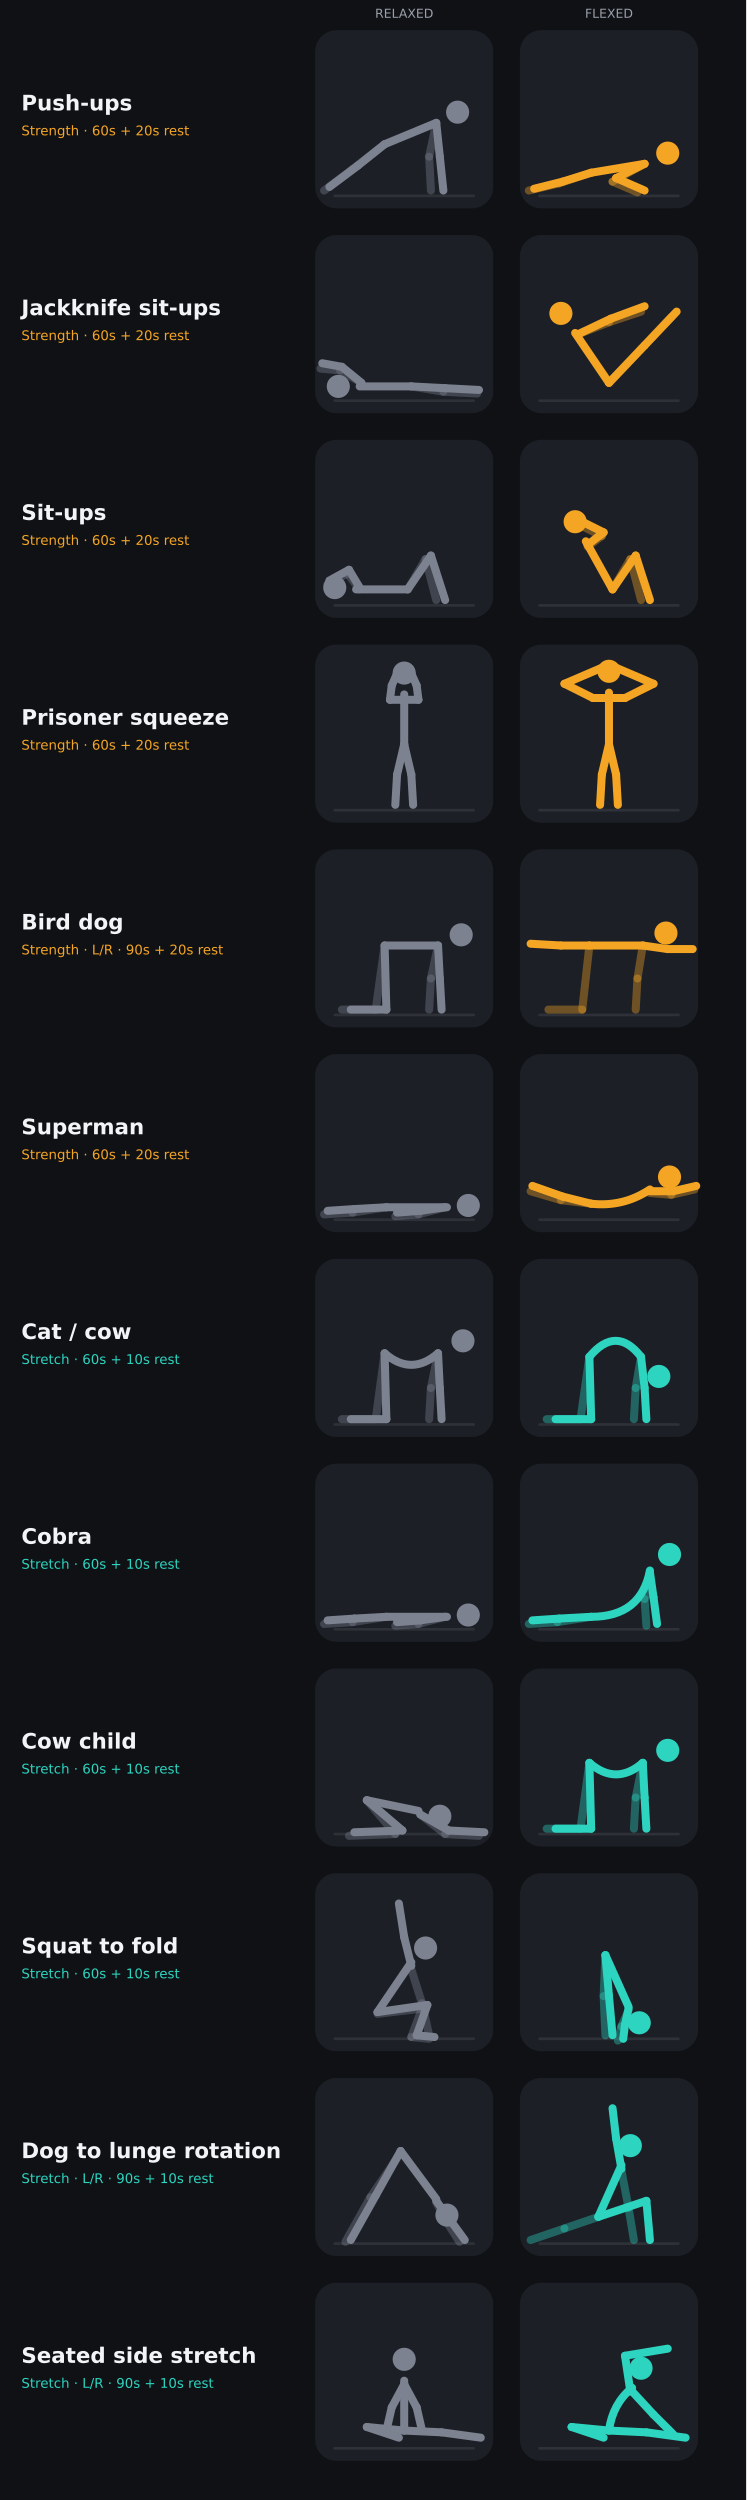
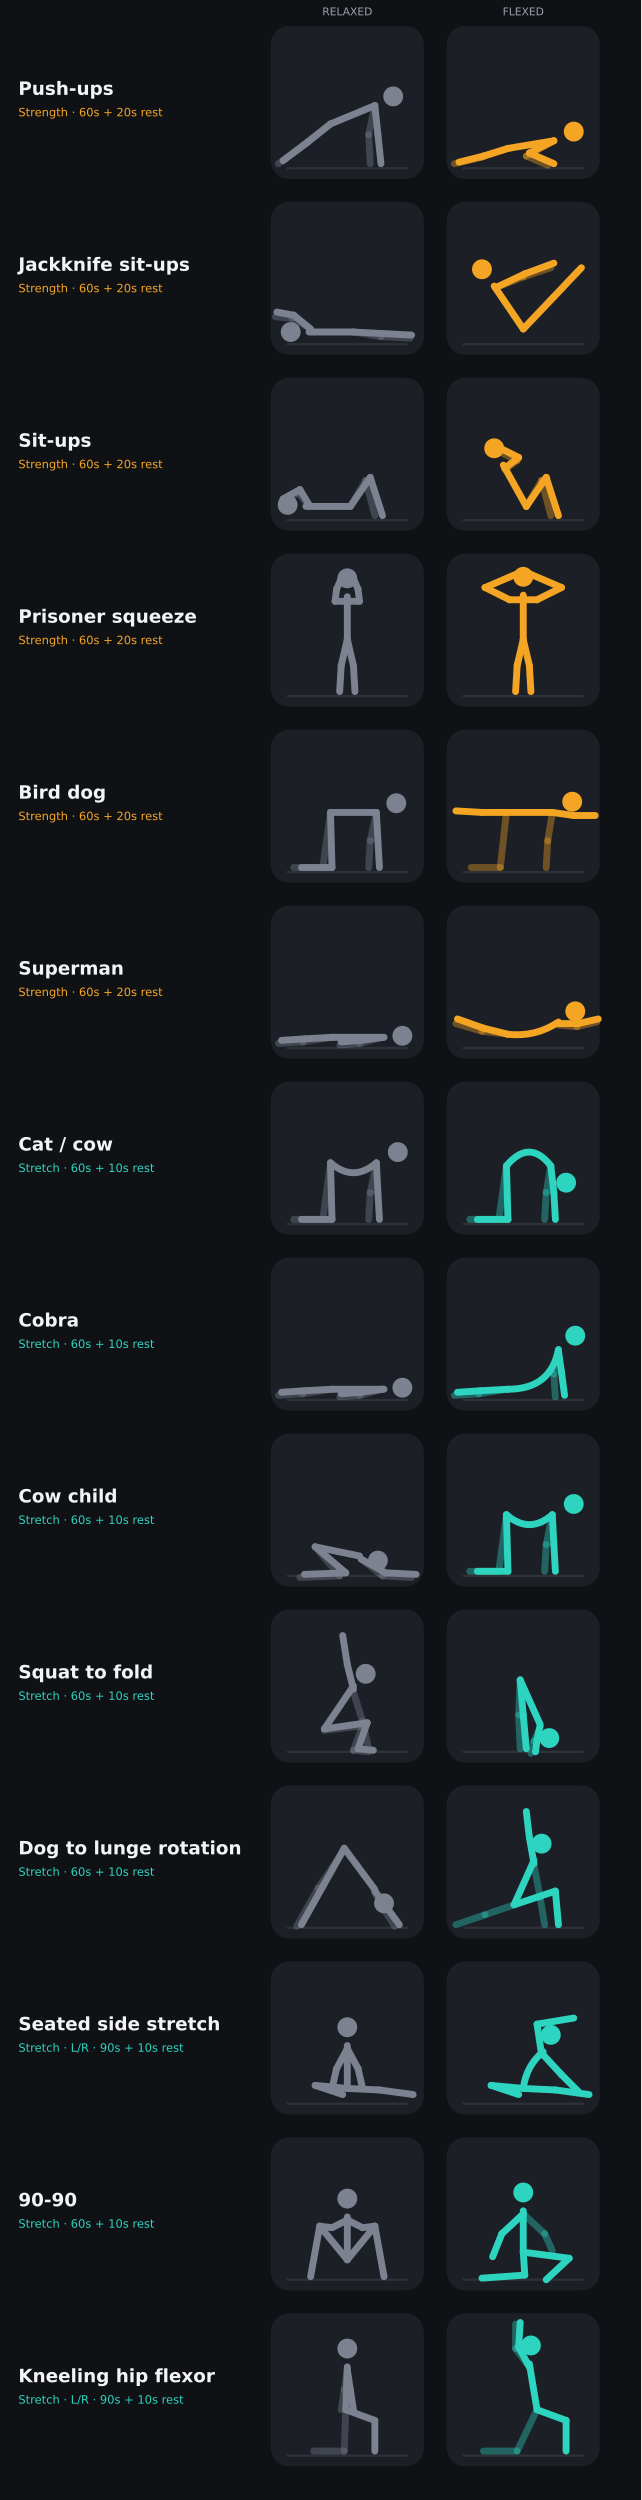
- <svg xmlns="http://www.w3.org/2000/svg" width="838" height="2808" viewBox="0 0 838 2808">
-   <rect width="838" height="2808" fill="#0F1115" />
+ <svg xmlns="http://www.w3.org/2000/svg" width="838" height="3268" viewBox="0 0 838 3268">
+   <rect width="838" height="3268" fill="#0F1115" />
  <text x="454" y="20" fill="#9AA0AB" font-family="DejaVu Sans" font-size="14" text-anchor="middle">RELAXED</text>
  <text x="684" y="20" fill="#9AA0AB" font-family="DejaVu Sans" font-size="14" text-anchor="middle">FLEXED</text>
  <text x="24" y="124" fill="#F3F4F6" font-family="DejaVu Sans" font-size="24" font-weight="bold">Push-ups</text>
  <text x="24" y="152" fill="#F5A524" font-family="DejaVu Sans" font-size="15">Strength · 60s + 20s rest</text>
  <g transform="translate(354,34)">
    <rect width="200" height="200" rx="24" fill="#1C1F26" />
    <line x1="22" y1="186" x2="178" y2="186" stroke="#FFFFFF" stroke-width="3" stroke-linecap="round" opacity="0.08" />
    <line x1="136" y1="104" x2="128" y2="142" stroke="#7C8290" stroke-width="9" stroke-linecap="round" opacity="0.38" />
    <line x1="128" y1="142" x2="130" y2="180" stroke="#7C8290" stroke-width="9" stroke-linecap="round" opacity="0.38" />
    <line x1="78" y1="128" x2="42" y2="156" stroke="#7C8290" stroke-width="9" stroke-linecap="round" opacity="0.38" />
    <line x1="42" y1="156" x2="10" y2="180" stroke="#7C8290" stroke-width="9" stroke-linecap="round" opacity="0.38" />
    <line x1="136" y1="104" x2="78" y2="128" stroke="#7C8290" stroke-width="9" stroke-linecap="round" opacity="1.0" />
    <line x1="136" y1="104" x2="140" y2="142" stroke="#7C8290" stroke-width="9" stroke-linecap="round" opacity="1.0" />
    <line x1="140" y1="142" x2="144" y2="180" stroke="#7C8290" stroke-width="9" stroke-linecap="round" opacity="1.0" />
    <line x1="78" y1="128" x2="48" y2="152" stroke="#7C8290" stroke-width="9" stroke-linecap="round" opacity="1.0" />
    <line x1="48" y1="152" x2="16" y2="176" stroke="#7C8290" stroke-width="9" stroke-linecap="round" opacity="1.0" />
    <circle cx="160" cy="92" r="13" fill="#7C8290" />
  </g>
  <g transform="translate(584,34)">
    <rect width="200" height="200" rx="24" fill="#1C1F26" />
    <line x1="22" y1="186" x2="178" y2="186" stroke="#FFFFFF" stroke-width="3" stroke-linecap="round" opacity="0.08" />
    <line x1="140" y1="150" x2="104" y2="170" stroke="#F5A524" stroke-width="9" stroke-linecap="round" opacity="0.38" />
    <line x1="104" y1="170" x2="132" y2="182" stroke="#F5A524" stroke-width="9" stroke-linecap="round" opacity="0.38" />
    <line x1="80" y1="160" x2="44" y2="172" stroke="#F5A524" stroke-width="9" stroke-linecap="round" opacity="0.38" />
    <line x1="44" y1="172" x2="10" y2="180" stroke="#F5A524" stroke-width="9" stroke-linecap="round" opacity="0.38" />
    <line x1="140" y1="150" x2="80" y2="160" stroke="#F5A524" stroke-width="9" stroke-linecap="round" opacity="1.0" />
    <line x1="140" y1="150" x2="108" y2="166" stroke="#F5A524" stroke-width="9" stroke-linecap="round" opacity="1.0" />
    <line x1="108" y1="166" x2="140" y2="180" stroke="#F5A524" stroke-width="9" stroke-linecap="round" opacity="1.0" />
    <line x1="80" y1="160" x2="48" y2="170" stroke="#F5A524" stroke-width="9" stroke-linecap="round" opacity="1.0" />
    <line x1="48" y1="170" x2="16" y2="178" stroke="#F5A524" stroke-width="9" stroke-linecap="round" opacity="1.0" />
    <circle cx="166" cy="138" r="13" fill="#F5A524" />
  </g>
  <text x="24" y="354" fill="#F3F4F6" font-family="DejaVu Sans" font-size="24" font-weight="bold">Jackknife sit-ups</text>
  <text x="24" y="382" fill="#F5A524" font-family="DejaVu Sans" font-size="15">Strength · 60s + 20s rest</text>
  <g transform="translate(354,264)">
    <rect width="200" height="200" rx="24" fill="#1C1F26" />
    <line x1="22" y1="186" x2="178" y2="186" stroke="#FFFFFF" stroke-width="3" stroke-linecap="round" opacity="0.08" />
    <line x1="52" y1="166" x2="28" y2="152" stroke="#7C8290" stroke-width="9" stroke-linecap="round" opacity="0.38" />
    <line x1="28" y1="152" x2="6" y2="150" stroke="#7C8290" stroke-width="9" stroke-linecap="round" opacity="0.38" />
    <line x1="108" y1="170" x2="144" y2="176" stroke="#7C8290" stroke-width="9" stroke-linecap="round" opacity="0.38" />
    <line x1="144" y1="176" x2="182" y2="178" stroke="#7C8290" stroke-width="9" stroke-linecap="round" opacity="0.38" />
    <line x1="50" y1="170" x2="108" y2="170" stroke="#7C8290" stroke-width="9" stroke-linecap="round" opacity="1.0" />
    <line x1="52" y1="166" x2="30" y2="148" stroke="#7C8290" stroke-width="9" stroke-linecap="round" opacity="1.0" />
    <line x1="30" y1="148" x2="8" y2="144" stroke="#7C8290" stroke-width="9" stroke-linecap="round" opacity="1.0" />
    <line x1="108" y1="170" x2="146" y2="172" stroke="#7C8290" stroke-width="9" stroke-linecap="round" opacity="1.0" />
    <line x1="146" y1="172" x2="184" y2="174" stroke="#7C8290" stroke-width="9" stroke-linecap="round" opacity="1.0" />
    <circle cx="26" cy="170" r="13" fill="#7C8290" />
  </g>
  <g transform="translate(584,264)">
    <rect width="200" height="200" rx="24" fill="#1C1F26" />
    <line x1="22" y1="186" x2="178" y2="186" stroke="#FFFFFF" stroke-width="3" stroke-linecap="round" opacity="0.08" />
    <line x1="64" y1="112" x2="100" y2="98" stroke="#F5A524" stroke-width="9" stroke-linecap="round" opacity="0.38" />
    <line x1="100" y1="98" x2="136" y2="86" stroke="#F5A524" stroke-width="9" stroke-linecap="round" opacity="0.38" />
    <line x1="100" y1="166" x2="136" y2="128" stroke="#F5A524" stroke-width="9" stroke-linecap="round" opacity="0.38" />
    <line x1="136" y1="128" x2="170" y2="92" stroke="#F5A524" stroke-width="9" stroke-linecap="round" opacity="0.38" />
    <line x1="62" y1="110" x2="100" y2="166" stroke="#F5A524" stroke-width="9" stroke-linecap="round" opacity="1.0" />
    <line x1="64" y1="112" x2="102" y2="94" stroke="#F5A524" stroke-width="9" stroke-linecap="round" opacity="1.0" />
    <line x1="102" y1="94" x2="140" y2="80" stroke="#F5A524" stroke-width="9" stroke-linecap="round" opacity="1.0" />
    <line x1="100" y1="166" x2="140" y2="124" stroke="#F5A524" stroke-width="9" stroke-linecap="round" opacity="1.0" />
    <line x1="140" y1="124" x2="176" y2="86" stroke="#F5A524" stroke-width="9" stroke-linecap="round" opacity="1.0" />
    <circle cx="46" cy="88" r="13" fill="#F5A524" />
  </g>
  <text x="24" y="584" fill="#F3F4F6" font-family="DejaVu Sans" font-size="24" font-weight="bold">Sit-ups</text>
  <text x="24" y="612" fill="#F5A524" font-family="DejaVu Sans" font-size="15">Strength · 60s + 20s rest</text>
  <g transform="translate(354,494)">
    <rect width="200" height="200" rx="24" fill="#1C1F26" />
    <line x1="22" y1="186" x2="178" y2="186" stroke="#FFFFFF" stroke-width="3" stroke-linecap="round" opacity="0.08" />
    <line x1="50" y1="168" x2="36" y2="150" stroke="#7C8290" stroke-width="9" stroke-linecap="round" opacity="0.38" />
    <line x1="36" y1="150" x2="14" y2="162" stroke="#7C8290" stroke-width="9" stroke-linecap="round" opacity="0.38" />
    <line x1="104" y1="168" x2="124" y2="134" stroke="#7C8290" stroke-width="9" stroke-linecap="round" opacity="0.38" />
    <line x1="124" y1="134" x2="136" y2="180" stroke="#7C8290" stroke-width="9" stroke-linecap="round" opacity="0.38" />
    <line x1="46" y1="168" x2="104" y2="168" stroke="#7C8290" stroke-width="9" stroke-linecap="round" opacity="1.0" />
    <line x1="50" y1="166" x2="38" y2="146" stroke="#7C8290" stroke-width="9" stroke-linecap="round" opacity="1.0" />
    <line x1="38" y1="146" x2="16" y2="158" stroke="#7C8290" stroke-width="9" stroke-linecap="round" opacity="1.0" />
    <line x1="104" y1="168" x2="130" y2="130" stroke="#7C8290" stroke-width="9" stroke-linecap="round" opacity="1.0" />
    <line x1="130" y1="130" x2="146" y2="180" stroke="#7C8290" stroke-width="9" stroke-linecap="round" opacity="1.0" />
    <circle cx="22" cy="166" r="13" fill="#7C8290" />
  </g>
  <g transform="translate(584,494)">
    <rect width="200" height="200" rx="24" fill="#1C1F26" />
    <line x1="22" y1="186" x2="178" y2="186" stroke="#FFFFFF" stroke-width="3" stroke-linecap="round" opacity="0.08" />
    <line x1="76" y1="120" x2="92" y2="108" stroke="#F5A524" stroke-width="9" stroke-linecap="round" opacity="0.38" />
    <line x1="92" y1="108" x2="56" y2="90" stroke="#F5A524" stroke-width="9" stroke-linecap="round" opacity="0.38" />
    <line x1="104" y1="168" x2="124" y2="134" stroke="#F5A524" stroke-width="9" stroke-linecap="round" opacity="0.38" />
    <line x1="124" y1="134" x2="136" y2="180" stroke="#F5A524" stroke-width="9" stroke-linecap="round" opacity="0.38" />
    <line x1="74" y1="114" x2="104" y2="168" stroke="#F5A524" stroke-width="9" stroke-linecap="round" opacity="1.0" />
    <line x1="76" y1="118" x2="94" y2="104" stroke="#F5A524" stroke-width="9" stroke-linecap="round" opacity="1.0" />
    <line x1="94" y1="104" x2="58" y2="86" stroke="#F5A524" stroke-width="9" stroke-linecap="round" opacity="1.0" />
    <line x1="104" y1="168" x2="130" y2="130" stroke="#F5A524" stroke-width="9" stroke-linecap="round" opacity="1.0" />
    <line x1="130" y1="130" x2="146" y2="180" stroke="#F5A524" stroke-width="9" stroke-linecap="round" opacity="1.0" />
    <circle cx="62" cy="92" r="13" fill="#F5A524" />
  </g>
  <text x="24" y="814" fill="#F3F4F6" font-family="DejaVu Sans" font-size="24" font-weight="bold">Prisoner squeeze</text>
  <text x="24" y="842" fill="#F5A524" font-family="DejaVu Sans" font-size="15">Strength · 60s + 20s rest</text>
  <g transform="translate(354,724)">
    <rect width="200" height="200" rx="24" fill="#1C1F26" />
    <line x1="22" y1="186" x2="178" y2="186" stroke="#FFFFFF" stroke-width="3" stroke-linecap="round" opacity="0.08" />
    <line x1="100" y1="56" x2="100" y2="112" stroke="#7C8290" stroke-width="9" stroke-linecap="round" opacity="1.0" />
    <line x1="100" y1="62" x2="84" y2="62" stroke="#7C8290" stroke-width="9" stroke-linecap="round" opacity="1.0" />
    <line x1="84" y1="62" x2="86" y2="46" stroke="#7C8290" stroke-width="9" stroke-linecap="round" opacity="1.0" />
    <line x1="86" y1="46" x2="94" y2="28" stroke="#7C8290" stroke-width="9" stroke-linecap="round" opacity="1.0" />
    <line x1="100" y1="112" x2="92" y2="146" stroke="#7C8290" stroke-width="9" stroke-linecap="round" opacity="1.0" />
    <line x1="92" y1="146" x2="90" y2="180" stroke="#7C8290" stroke-width="9" stroke-linecap="round" opacity="1.0" />
    <line x1="100" y1="62" x2="116" y2="62" stroke="#7C8290" stroke-width="9" stroke-linecap="round" opacity="1.0" />
    <line x1="116" y1="62" x2="114" y2="46" stroke="#7C8290" stroke-width="9" stroke-linecap="round" opacity="1.0" />
    <line x1="114" y1="46" x2="106" y2="28" stroke="#7C8290" stroke-width="9" stroke-linecap="round" opacity="1.0" />
    <line x1="100" y1="112" x2="108" y2="146" stroke="#7C8290" stroke-width="9" stroke-linecap="round" opacity="1.0" />
    <line x1="108" y1="146" x2="110" y2="180" stroke="#7C8290" stroke-width="9" stroke-linecap="round" opacity="1.0" />
    <circle cx="100" cy="32" r="13" fill="#7C8290" />
  </g>
  <g transform="translate(584,724)">
    <rect width="200" height="200" rx="24" fill="#1C1F26" />
    <line x1="22" y1="186" x2="178" y2="186" stroke="#FFFFFF" stroke-width="3" stroke-linecap="round" opacity="0.08" />
    <line x1="100" y1="54" x2="100" y2="112" stroke="#F5A524" stroke-width="9" stroke-linecap="round" opacity="1.0" />
    <line x1="100" y1="60" x2="82" y2="60" stroke="#F5A524" stroke-width="9" stroke-linecap="round" opacity="1.0" />
    <line x1="82" y1="60" x2="50" y2="44" stroke="#F5A524" stroke-width="9" stroke-linecap="round" opacity="1.0" />
    <line x1="50" y1="44" x2="92" y2="26" stroke="#F5A524" stroke-width="9" stroke-linecap="round" opacity="1.0" />
    <line x1="100" y1="112" x2="92" y2="146" stroke="#F5A524" stroke-width="9" stroke-linecap="round" opacity="1.0" />
    <line x1="92" y1="146" x2="90" y2="180" stroke="#F5A524" stroke-width="9" stroke-linecap="round" opacity="1.0" />
    <line x1="100" y1="60" x2="118" y2="60" stroke="#F5A524" stroke-width="9" stroke-linecap="round" opacity="1.0" />
    <line x1="118" y1="60" x2="150" y2="44" stroke="#F5A524" stroke-width="9" stroke-linecap="round" opacity="1.0" />
    <line x1="150" y1="44" x2="108" y2="26" stroke="#F5A524" stroke-width="9" stroke-linecap="round" opacity="1.0" />
    <line x1="100" y1="112" x2="108" y2="146" stroke="#F5A524" stroke-width="9" stroke-linecap="round" opacity="1.0" />
    <line x1="108" y1="146" x2="110" y2="180" stroke="#F5A524" stroke-width="9" stroke-linecap="round" opacity="1.0" />
    <circle cx="100" cy="30" r="13" fill="#F5A524" />
  </g>
  <text x="24" y="1044" fill="#F3F4F6" font-family="DejaVu Sans" font-size="24" font-weight="bold">Bird dog</text>
-   <text x="24" y="1072" fill="#F5A524" font-family="DejaVu Sans" font-size="15">Strength · L/R · 90s + 20s rest</text>
+   <text x="24" y="1072" fill="#F5A524" font-family="DejaVu Sans" font-size="15">Strength · 60s + 20s rest</text>
  <g transform="translate(354,954)">
    <rect width="200" height="200" rx="24" fill="#1C1F26" />
    <line x1="22" y1="186" x2="178" y2="186" stroke="#FFFFFF" stroke-width="3" stroke-linecap="round" opacity="0.08" />
    <line x1="138" y1="108" x2="130" y2="145" stroke="#7C8290" stroke-width="9" stroke-linecap="round" opacity="0.38" />
    <line x1="130" y1="145" x2="128" y2="180" stroke="#7C8290" stroke-width="9" stroke-linecap="round" opacity="0.38" />
    <line x1="78" y1="108" x2="68" y2="180" stroke="#7C8290" stroke-width="9" stroke-linecap="round" opacity="0.38" />
    <line x1="68" y1="180" x2="30" y2="180" stroke="#7C8290" stroke-width="9" stroke-linecap="round" opacity="0.38" />
    <line x1="138" y1="108" x2="78" y2="108" stroke="#7C8290" stroke-width="9" stroke-linecap="round" opacity="1.0" />
    <line x1="138" y1="108" x2="140" y2="145" stroke="#7C8290" stroke-width="9" stroke-linecap="round" opacity="1.0" />
    <line x1="140" y1="145" x2="142" y2="180" stroke="#7C8290" stroke-width="9" stroke-linecap="round" opacity="1.0" />
    <line x1="78" y1="108" x2="80" y2="180" stroke="#7C8290" stroke-width="9" stroke-linecap="round" opacity="1.0" />
    <line x1="80" y1="180" x2="40" y2="180" stroke="#7C8290" stroke-width="9" stroke-linecap="round" opacity="1.0" />
    <circle cx="164" cy="96" r="13" fill="#7C8290" />
  </g>
  <g transform="translate(584,954)">
    <rect width="200" height="200" rx="24" fill="#1C1F26" />
    <line x1="22" y1="186" x2="178" y2="186" stroke="#FFFFFF" stroke-width="3" stroke-linecap="round" opacity="0.08" />
    <line x1="138" y1="108" x2="132" y2="145" stroke="#F5A524" stroke-width="9" stroke-linecap="round" opacity="0.38" />
    <line x1="132" y1="145" x2="130" y2="180" stroke="#F5A524" stroke-width="9" stroke-linecap="round" opacity="0.38" />
    <line x1="78" y1="108" x2="70" y2="180" stroke="#F5A524" stroke-width="9" stroke-linecap="round" opacity="0.38" />
    <line x1="70" y1="180" x2="32" y2="180" stroke="#F5A524" stroke-width="9" stroke-linecap="round" opacity="0.38" />
    <line x1="138" y1="108" x2="78" y2="108" stroke="#F5A524" stroke-width="9" stroke-linecap="round" opacity="1.0" />
    <line x1="138" y1="108" x2="166" y2="112" stroke="#F5A524" stroke-width="9" stroke-linecap="round" opacity="1.0" />
    <line x1="166" y1="112" x2="194" y2="112" stroke="#F5A524" stroke-width="9" stroke-linecap="round" opacity="1.0" />
    <line x1="78" y1="108" x2="46" y2="108" stroke="#F5A524" stroke-width="9" stroke-linecap="round" opacity="1.0" />
    <line x1="46" y1="108" x2="12" y2="106" stroke="#F5A524" stroke-width="9" stroke-linecap="round" opacity="1.0" />
    <circle cx="164" cy="94" r="13" fill="#F5A524" />
  </g>
  <text x="24" y="1274" fill="#F3F4F6" font-family="DejaVu Sans" font-size="24" font-weight="bold">Superman</text>
  <text x="24" y="1302" fill="#F5A524" font-family="DejaVu Sans" font-size="15">Strength · 60s + 20s rest</text>
  <g transform="translate(354,1184)">
    <rect width="200" height="200" rx="24" fill="#1C1F26" />
    <line x1="22" y1="186" x2="178" y2="186" stroke="#FFFFFF" stroke-width="3" stroke-linecap="round" opacity="0.08" />
    <line x1="146" y1="172" x2="116" y2="180" stroke="#7C8290" stroke-width="9" stroke-linecap="round" opacity="0.38" />
    <line x1="116" y1="180" x2="90" y2="182" stroke="#7C8290" stroke-width="9" stroke-linecap="round" opacity="0.38" />
    <line x1="80" y1="172" x2="42" y2="178" stroke="#7C8290" stroke-width="9" stroke-linecap="round" opacity="0.38" />
    <line x1="42" y1="178" x2="10" y2="180" stroke="#7C8290" stroke-width="9" stroke-linecap="round" opacity="0.38" />
    <line x1="148" y1="172" x2="80" y2="172" stroke="#7C8290" stroke-width="9" stroke-linecap="round" opacity="1.0" />
    <line x1="146" y1="172" x2="118" y2="176" stroke="#7C8290" stroke-width="9" stroke-linecap="round" opacity="1.0" />
    <line x1="118" y1="176" x2="92" y2="178" stroke="#7C8290" stroke-width="9" stroke-linecap="round" opacity="1.0" />
    <line x1="80" y1="172" x2="44" y2="174" stroke="#7C8290" stroke-width="9" stroke-linecap="round" opacity="1.0" />
    <line x1="44" y1="174" x2="14" y2="176" stroke="#7C8290" stroke-width="9" stroke-linecap="round" opacity="1.0" />
    <circle cx="172" cy="170" r="13" fill="#7C8290" />
  </g>
  <g transform="translate(584,1184)">
    <rect width="200" height="200" rx="24" fill="#1C1F26" />
    <line x1="22" y1="186" x2="178" y2="186" stroke="#FFFFFF" stroke-width="3" stroke-linecap="round" opacity="0.08" />
    <line x1="146" y1="156" x2="170" y2="158" stroke="#F5A524" stroke-width="9" stroke-linecap="round" opacity="0.38" />
    <line x1="170" y1="158" x2="196" y2="152" stroke="#F5A524" stroke-width="9" stroke-linecap="round" opacity="0.38" />
    <line x1="80" y1="168" x2="46" y2="164" stroke="#F5A524" stroke-width="9" stroke-linecap="round" opacity="0.38" />
    <line x1="46" y1="164" x2="12" y2="154" stroke="#F5A524" stroke-width="9" stroke-linecap="round" opacity="0.38" />
    <path d="M146 152 Q116 172 80 168" fill="none" stroke="#F5A524" stroke-width="9" stroke-linecap="round" opacity="1.0" />
    <line x1="146" y1="154" x2="172" y2="154" stroke="#F5A524" stroke-width="9" stroke-linecap="round" opacity="1.0" />
    <line x1="172" y1="154" x2="198" y2="148" stroke="#F5A524" stroke-width="9" stroke-linecap="round" opacity="1.0" />
    <line x1="80" y1="168" x2="48" y2="160" stroke="#F5A524" stroke-width="9" stroke-linecap="round" opacity="1.0" />
    <line x1="48" y1="160" x2="14" y2="148" stroke="#F5A524" stroke-width="9" stroke-linecap="round" opacity="1.0" />
    <circle cx="168" cy="138" r="13" fill="#F5A524" />
  </g>
  <text x="24" y="1504" fill="#F3F4F6" font-family="DejaVu Sans" font-size="24" font-weight="bold">Cat / cow</text>
  <text x="24" y="1532" fill="#2DD4BF" font-family="DejaVu Sans" font-size="15">Stretch · 60s + 10s rest</text>
  <g transform="translate(354,1414)">
    <rect width="200" height="200" rx="24" fill="#1C1F26" />
    <line x1="22" y1="186" x2="178" y2="186" stroke="#FFFFFF" stroke-width="3" stroke-linecap="round" opacity="0.08" />
    <line x1="138" y1="106" x2="130" y2="145" stroke="#7C8290" stroke-width="9" stroke-linecap="round" opacity="0.38" />
    <line x1="130" y1="145" x2="128" y2="180" stroke="#7C8290" stroke-width="9" stroke-linecap="round" opacity="0.38" />
    <line x1="78" y1="106" x2="68" y2="180" stroke="#7C8290" stroke-width="9" stroke-linecap="round" opacity="0.38" />
    <line x1="68" y1="180" x2="30" y2="180" stroke="#7C8290" stroke-width="9" stroke-linecap="round" opacity="0.38" />
    <path d="M138 106 Q108 132 78 106" fill="none" stroke="#7C8290" stroke-width="9" stroke-linecap="round" opacity="1.0" />
    <line x1="138" y1="106" x2="140" y2="145" stroke="#7C8290" stroke-width="9" stroke-linecap="round" opacity="1.0" />
    <line x1="140" y1="145" x2="142" y2="180" stroke="#7C8290" stroke-width="9" stroke-linecap="round" opacity="1.0" />
    <line x1="78" y1="106" x2="80" y2="180" stroke="#7C8290" stroke-width="9" stroke-linecap="round" opacity="1.0" />
    <line x1="80" y1="180" x2="40" y2="180" stroke="#7C8290" stroke-width="9" stroke-linecap="round" opacity="1.0" />
    <circle cx="166" cy="92" r="13" fill="#7C8290" />
  </g>
  <g transform="translate(584,1414)">
    <rect width="200" height="200" rx="24" fill="#1C1F26" />
    <line x1="22" y1="186" x2="178" y2="186" stroke="#FFFFFF" stroke-width="3" stroke-linecap="round" opacity="0.08" />
    <line x1="136" y1="110" x2="130" y2="145" stroke="#2DD4BF" stroke-width="9" stroke-linecap="round" opacity="0.38" />
    <line x1="130" y1="145" x2="128" y2="180" stroke="#2DD4BF" stroke-width="9" stroke-linecap="round" opacity="0.38" />
    <line x1="78" y1="110" x2="68" y2="180" stroke="#2DD4BF" stroke-width="9" stroke-linecap="round" opacity="0.38" />
    <line x1="68" y1="180" x2="30" y2="180" stroke="#2DD4BF" stroke-width="9" stroke-linecap="round" opacity="0.38" />
    <path d="M136 110 Q108 74 78 110" fill="none" stroke="#2DD4BF" stroke-width="9" stroke-linecap="round" opacity="1.0" />
    <line x1="136" y1="110" x2="140" y2="145" stroke="#2DD4BF" stroke-width="9" stroke-linecap="round" opacity="1.0" />
    <line x1="140" y1="145" x2="142" y2="180" stroke="#2DD4BF" stroke-width="9" stroke-linecap="round" opacity="1.0" />
    <line x1="78" y1="110" x2="80" y2="180" stroke="#2DD4BF" stroke-width="9" stroke-linecap="round" opacity="1.0" />
    <line x1="80" y1="180" x2="40" y2="180" stroke="#2DD4BF" stroke-width="9" stroke-linecap="round" opacity="1.0" />
    <circle cx="156" cy="132" r="13" fill="#2DD4BF" />
  </g>
  <text x="24" y="1734" fill="#F3F4F6" font-family="DejaVu Sans" font-size="24" font-weight="bold">Cobra</text>
  <text x="24" y="1762" fill="#2DD4BF" font-family="DejaVu Sans" font-size="15">Stretch · 60s + 10s rest</text>
  <g transform="translate(354,1644)">
    <rect width="200" height="200" rx="24" fill="#1C1F26" />
    <line x1="22" y1="186" x2="178" y2="186" stroke="#FFFFFF" stroke-width="3" stroke-linecap="round" opacity="0.08" />
    <line x1="146" y1="172" x2="116" y2="180" stroke="#7C8290" stroke-width="9" stroke-linecap="round" opacity="0.38" />
    <line x1="116" y1="180" x2="90" y2="182" stroke="#7C8290" stroke-width="9" stroke-linecap="round" opacity="0.38" />
    <line x1="80" y1="172" x2="42" y2="178" stroke="#7C8290" stroke-width="9" stroke-linecap="round" opacity="0.38" />
    <line x1="42" y1="178" x2="10" y2="180" stroke="#7C8290" stroke-width="9" stroke-linecap="round" opacity="0.38" />
    <line x1="148" y1="172" x2="80" y2="172" stroke="#7C8290" stroke-width="9" stroke-linecap="round" opacity="1.0" />
    <line x1="146" y1="172" x2="118" y2="176" stroke="#7C8290" stroke-width="9" stroke-linecap="round" opacity="1.0" />
    <line x1="118" y1="176" x2="92" y2="178" stroke="#7C8290" stroke-width="9" stroke-linecap="round" opacity="1.0" />
    <line x1="80" y1="172" x2="44" y2="174" stroke="#7C8290" stroke-width="9" stroke-linecap="round" opacity="1.0" />
    <line x1="44" y1="174" x2="14" y2="176" stroke="#7C8290" stroke-width="9" stroke-linecap="round" opacity="1.0" />
    <circle cx="172" cy="170" r="13" fill="#7C8290" />
  </g>
  <g transform="translate(584,1644)">
    <rect width="200" height="200" rx="24" fill="#1C1F26" />
    <line x1="22" y1="186" x2="178" y2="186" stroke="#FFFFFF" stroke-width="3" stroke-linecap="round" opacity="0.08" />
    <line x1="146" y1="122" x2="140" y2="152" stroke="#2DD4BF" stroke-width="9" stroke-linecap="round" opacity="0.38" />
    <line x1="140" y1="152" x2="142" y2="182" stroke="#2DD4BF" stroke-width="9" stroke-linecap="round" opacity="0.38" />
    <line x1="80" y1="172" x2="42" y2="178" stroke="#2DD4BF" stroke-width="9" stroke-linecap="round" opacity="0.38" />
    <line x1="42" y1="178" x2="10" y2="180" stroke="#2DD4BF" stroke-width="9" stroke-linecap="round" opacity="0.38" />
    <path d="M146 120 Q136 172 80 172" fill="none" stroke="#2DD4BF" stroke-width="9" stroke-linecap="round" opacity="1.0" />
    <line x1="146" y1="122" x2="150" y2="150" stroke="#2DD4BF" stroke-width="9" stroke-linecap="round" opacity="1.0" />
    <line x1="150" y1="150" x2="154" y2="180" stroke="#2DD4BF" stroke-width="9" stroke-linecap="round" opacity="1.0" />
    <line x1="80" y1="172" x2="44" y2="174" stroke="#2DD4BF" stroke-width="9" stroke-linecap="round" opacity="1.0" />
    <line x1="44" y1="174" x2="14" y2="176" stroke="#2DD4BF" stroke-width="9" stroke-linecap="round" opacity="1.0" />
    <circle cx="168" cy="102" r="13" fill="#2DD4BF" />
  </g>
  <text x="24" y="1964" fill="#F3F4F6" font-family="DejaVu Sans" font-size="24" font-weight="bold">Cow child</text>
  <text x="24" y="1992" fill="#2DD4BF" font-family="DejaVu Sans" font-size="15">Stretch · 60s + 10s rest</text>
  <g transform="translate(354,1874)">
    <rect width="200" height="200" rx="24" fill="#1C1F26" />
    <line x1="22" y1="186" x2="178" y2="186" stroke="#FFFFFF" stroke-width="3" stroke-linecap="round" opacity="0.08" />
    <line x1="118" y1="164" x2="146" y2="186" stroke="#7C8290" stroke-width="9" stroke-linecap="round" opacity="0.38" />
    <line x1="146" y1="186" x2="184" y2="188" stroke="#7C8290" stroke-width="9" stroke-linecap="round" opacity="0.38" />
    <line x1="58" y1="148" x2="90" y2="186" stroke="#7C8290" stroke-width="9" stroke-linecap="round" opacity="0.38" />
    <line x1="90" y1="186" x2="38" y2="188" stroke="#7C8290" stroke-width="9" stroke-linecap="round" opacity="0.38" />
    <line x1="116" y1="160" x2="58" y2="148" stroke="#7C8290" stroke-width="9" stroke-linecap="round" opacity="1.0" />
    <line x1="118" y1="164" x2="150" y2="182" stroke="#7C8290" stroke-width="9" stroke-linecap="round" opacity="1.0" />
    <line x1="150" y1="182" x2="190" y2="184" stroke="#7C8290" stroke-width="9" stroke-linecap="round" opacity="1.0" />
    <line x1="58" y1="148" x2="98" y2="182" stroke="#7C8290" stroke-width="9" stroke-linecap="round" opacity="1.0" />
    <line x1="98" y1="182" x2="44" y2="184" stroke="#7C8290" stroke-width="9" stroke-linecap="round" opacity="1.0" />
    <circle cx="140" cy="166" r="13" fill="#7C8290" />
  </g>
  <g transform="translate(584,1874)">
    <rect width="200" height="200" rx="24" fill="#1C1F26" />
    <line x1="22" y1="186" x2="178" y2="186" stroke="#FFFFFF" stroke-width="3" stroke-linecap="round" opacity="0.08" />
    <line x1="138" y1="106" x2="130" y2="145" stroke="#2DD4BF" stroke-width="9" stroke-linecap="round" opacity="0.38" />
    <line x1="130" y1="145" x2="128" y2="180" stroke="#2DD4BF" stroke-width="9" stroke-linecap="round" opacity="0.38" />
    <line x1="78" y1="106" x2="68" y2="180" stroke="#2DD4BF" stroke-width="9" stroke-linecap="round" opacity="0.38" />
    <line x1="68" y1="180" x2="30" y2="180" stroke="#2DD4BF" stroke-width="9" stroke-linecap="round" opacity="0.38" />
    <path d="M138 106 Q108 132 78 106" fill="none" stroke="#2DD4BF" stroke-width="9" stroke-linecap="round" opacity="1.0" />
    <line x1="138" y1="106" x2="140" y2="145" stroke="#2DD4BF" stroke-width="9" stroke-linecap="round" opacity="1.0" />
    <line x1="140" y1="145" x2="142" y2="180" stroke="#2DD4BF" stroke-width="9" stroke-linecap="round" opacity="1.0" />
    <line x1="78" y1="106" x2="80" y2="180" stroke="#2DD4BF" stroke-width="9" stroke-linecap="round" opacity="1.0" />
    <line x1="80" y1="180" x2="40" y2="180" stroke="#2DD4BF" stroke-width="9" stroke-linecap="round" opacity="1.0" />
    <circle cx="166" cy="92" r="13" fill="#2DD4BF" />
  </g>
  <text x="24" y="2194" fill="#F3F4F6" font-family="DejaVu Sans" font-size="24" font-weight="bold">Squat to fold</text>
  <text x="24" y="2222" fill="#2DD4BF" font-family="DejaVu Sans" font-size="15">Stretch · 60s + 10s rest</text>
  <g transform="translate(354,2104)">
    <rect width="200" height="200" rx="24" fill="#1C1F26" />
    <line x1="22" y1="186" x2="178" y2="186" stroke="#FFFFFF" stroke-width="3" stroke-linecap="round" opacity="0.08" />
    <line x1="108" y1="108" x2="120" y2="146" stroke="#7C8290" stroke-width="9" stroke-linecap="round" opacity="0.38" />
    <line x1="120" y1="146" x2="128" y2="182" stroke="#7C8290" stroke-width="9" stroke-linecap="round" opacity="0.38" />
    <line x1="70" y1="158" x2="120" y2="152" stroke="#7C8290" stroke-width="9" stroke-linecap="round" opacity="0.38" />
    <line x1="120" y1="152" x2="108" y2="184" stroke="#7C8290" stroke-width="9" stroke-linecap="round" opacity="0.38" />
    <line x1="108" y1="184" x2="128" y2="186" stroke="#7C8290" stroke-width="9" stroke-linecap="round" opacity="0.38" />
    <line x1="108" y1="100" x2="70" y2="156" stroke="#7C8290" stroke-width="9" stroke-linecap="round" opacity="1.0" />
    <line x1="108" y1="104" x2="100" y2="72" stroke="#7C8290" stroke-width="9" stroke-linecap="round" opacity="1.0" />
    <line x1="100" y1="72" x2="94" y2="34" stroke="#7C8290" stroke-width="9" stroke-linecap="round" opacity="1.0" />
    <line x1="70" y1="156" x2="126" y2="148" stroke="#7C8290" stroke-width="9" stroke-linecap="round" opacity="1.0" />
    <line x1="126" y1="148" x2="114" y2="182" stroke="#7C8290" stroke-width="9" stroke-linecap="round" opacity="1.0" />
    <line x1="114" y1="182" x2="134" y2="184" stroke="#7C8290" stroke-width="9" stroke-linecap="round" opacity="1.0" />
    <circle cx="124" cy="84" r="13" fill="#7C8290" />
  </g>
  <g transform="translate(584,2104)">
    <rect width="200" height="200" rx="24" fill="#1C1F26" />
    <line x1="22" y1="186" x2="178" y2="186" stroke="#FFFFFF" stroke-width="3" stroke-linecap="round" opacity="0.08" />
    <line x1="122" y1="154" x2="114" y2="172" stroke="#2DD4BF" stroke-width="9" stroke-linecap="round" opacity="0.38" />
    <line x1="114" y1="172" x2="110" y2="188" stroke="#2DD4BF" stroke-width="9" stroke-linecap="round" opacity="0.38" />
    <line x1="96" y1="92" x2="94" y2="138" stroke="#2DD4BF" stroke-width="9" stroke-linecap="round" opacity="0.38" />
    <line x1="94" y1="138" x2="96" y2="182" stroke="#2DD4BF" stroke-width="9" stroke-linecap="round" opacity="0.38" />
    <line x1="122" y1="150" x2="96" y2="92" stroke="#2DD4BF" stroke-width="9" stroke-linecap="round" opacity="1.0" />
    <line x1="122" y1="152" x2="118" y2="170" stroke="#2DD4BF" stroke-width="9" stroke-linecap="round" opacity="1.0" />
    <line x1="118" y1="170" x2="116" y2="186" stroke="#2DD4BF" stroke-width="9" stroke-linecap="round" opacity="1.0" />
    <line x1="96" y1="92" x2="100" y2="138" stroke="#2DD4BF" stroke-width="9" stroke-linecap="round" opacity="1.0" />
    <line x1="100" y1="138" x2="104" y2="182" stroke="#2DD4BF" stroke-width="9" stroke-linecap="round" opacity="1.0" />
    <circle cx="134" cy="168" r="13" fill="#2DD4BF" />
  </g>
  <text x="24" y="2424" fill="#F3F4F6" font-family="DejaVu Sans" font-size="24" font-weight="bold">Dog to lunge rotation</text>
-   <text x="24" y="2452" fill="#2DD4BF" font-family="DejaVu Sans" font-size="15">Stretch · L/R · 90s + 10s rest</text>
+   <text x="24" y="2452" fill="#2DD4BF" font-family="DejaVu Sans" font-size="15">Stretch · 60s + 10s rest</text>
  <g transform="translate(354,2334)">
    <rect width="200" height="200" rx="24" fill="#1C1F26" />
    <line x1="22" y1="186" x2="178" y2="186" stroke="#FFFFFF" stroke-width="3" stroke-linecap="round" opacity="0.08" />
    <line x1="136" y1="140" x2="148" y2="162" stroke="#7C8290" stroke-width="9" stroke-linecap="round" opacity="0.38" />
    <line x1="148" y1="162" x2="162" y2="184" stroke="#7C8290" stroke-width="9" stroke-linecap="round" opacity="0.38" />
    <line x1="96" y1="84" x2="62" y2="134" stroke="#7C8290" stroke-width="9" stroke-linecap="round" opacity="0.38" />
    <line x1="62" y1="134" x2="34" y2="184" stroke="#7C8290" stroke-width="9" stroke-linecap="round" opacity="0.38" />
    <line x1="136" y1="136" x2="96" y2="82" stroke="#7C8290" stroke-width="9" stroke-linecap="round" opacity="1.0" />
    <line x1="136" y1="138" x2="152" y2="160" stroke="#7C8290" stroke-width="9" stroke-linecap="round" opacity="1.0" />
    <line x1="152" y1="160" x2="168" y2="182" stroke="#7C8290" stroke-width="9" stroke-linecap="round" opacity="1.0" />
    <line x1="96" y1="82" x2="68" y2="132" stroke="#7C8290" stroke-width="9" stroke-linecap="round" opacity="1.0" />
    <line x1="68" y1="132" x2="40" y2="182" stroke="#7C8290" stroke-width="9" stroke-linecap="round" opacity="1.0" />
    <circle cx="148" cy="154" r="13" fill="#7C8290" />
  </g>
  <g transform="translate(584,2334)">
    <rect width="200" height="200" rx="24" fill="#1C1F26" />
    <line x1="22" y1="186" x2="178" y2="186" stroke="#FFFFFF" stroke-width="3" stroke-linecap="round" opacity="0.08" />
    <line x1="114" y1="104" x2="122" y2="146" stroke="#2DD4BF" stroke-width="9" stroke-linecap="round" opacity="0.38" />
    <line x1="122" y1="146" x2="128" y2="182" stroke="#2DD4BF" stroke-width="9" stroke-linecap="round" opacity="0.38" />
    <line x1="88" y1="156" x2="50" y2="169" stroke="#2DD4BF" stroke-width="9" stroke-linecap="round" opacity="0.38" />
    <line x1="50" y1="169" x2="12" y2="182" stroke="#2DD4BF" stroke-width="9" stroke-linecap="round" opacity="0.38" />
    <line x1="114" y1="98" x2="88" y2="156" stroke="#2DD4BF" stroke-width="9" stroke-linecap="round" opacity="1.0" />
    <line x1="114" y1="102" x2="108" y2="68" stroke="#2DD4BF" stroke-width="9" stroke-linecap="round" opacity="1.0" />
    <line x1="108" y1="68" x2="104" y2="34" stroke="#2DD4BF" stroke-width="9" stroke-linecap="round" opacity="1.0" />
    <line x1="88" y1="156" x2="142" y2="138" stroke="#2DD4BF" stroke-width="9" stroke-linecap="round" opacity="1.0" />
    <line x1="142" y1="138" x2="146" y2="182" stroke="#2DD4BF" stroke-width="9" stroke-linecap="round" opacity="1.0" />
    <circle cx="124" cy="76" r="13" fill="#2DD4BF" />
  </g>
  <text x="24" y="2654" fill="#F3F4F6" font-family="DejaVu Sans" font-size="24" font-weight="bold">Seated side stretch</text>
  <text x="24" y="2682" fill="#2DD4BF" font-family="DejaVu Sans" font-size="15">Stretch · L/R · 90s + 10s rest</text>
  <g transform="translate(354,2564)">
    <rect width="200" height="200" rx="24" fill="#1C1F26" />
    <line x1="22" y1="186" x2="178" y2="186" stroke="#FFFFFF" stroke-width="3" stroke-linecap="round" opacity="0.08" />
    <line x1="100" y1="110" x2="100" y2="166" stroke="#7C8290" stroke-width="9" stroke-linecap="round" opacity="1.0" />
    <line x1="100" y1="114" x2="114" y2="140" stroke="#7C8290" stroke-width="9" stroke-linecap="round" opacity="1.0" />
    <line x1="114" y1="140" x2="120" y2="166" stroke="#7C8290" stroke-width="9" stroke-linecap="round" opacity="1.0" />
    <line x1="100" y1="166" x2="142" y2="168" stroke="#7C8290" stroke-width="9" stroke-linecap="round" opacity="1.0" />
    <line x1="142" y1="168" x2="186" y2="174" stroke="#7C8290" stroke-width="9" stroke-linecap="round" opacity="1.0" />
    <line x1="100" y1="114" x2="86" y2="140" stroke="#7C8290" stroke-width="9" stroke-linecap="round" opacity="1.0" />
    <line x1="86" y1="140" x2="80" y2="166" stroke="#7C8290" stroke-width="9" stroke-linecap="round" opacity="1.0" />
    <line x1="100" y1="166" x2="58" y2="162" stroke="#7C8290" stroke-width="9" stroke-linecap="round" opacity="1.0" />
    <line x1="58" y1="162" x2="94" y2="174" stroke="#7C8290" stroke-width="9" stroke-linecap="round" opacity="1.0" />
    <circle cx="100" cy="86" r="13" fill="#7C8290" />
  </g>
  <g transform="translate(584,2564)">
    <rect width="200" height="200" rx="24" fill="#1C1F26" />
    <line x1="22" y1="186" x2="178" y2="186" stroke="#FFFFFF" stroke-width="3" stroke-linecap="round" opacity="0.08" />
    <path d="M126 118 Q104 136 100 166" fill="none" stroke="#2DD4BF" stroke-width="9" stroke-linecap="round" opacity="1.0" />
    <line x1="126" y1="122" x2="150" y2="148" stroke="#2DD4BF" stroke-width="9" stroke-linecap="round" opacity="1.0" />
    <line x1="150" y1="148" x2="172" y2="170" stroke="#2DD4BF" stroke-width="9" stroke-linecap="round" opacity="1.0" />
    <line x1="100" y1="166" x2="142" y2="168" stroke="#2DD4BF" stroke-width="9" stroke-linecap="round" opacity="1.0" />
    <line x1="142" y1="168" x2="186" y2="174" stroke="#2DD4BF" stroke-width="9" stroke-linecap="round" opacity="1.0" />
    <line x1="124" y1="122" x2="118" y2="82" stroke="#2DD4BF" stroke-width="9" stroke-linecap="round" opacity="1.0" />
    <line x1="118" y1="82" x2="166" y2="74" stroke="#2DD4BF" stroke-width="9" stroke-linecap="round" opacity="1.0" />
    <line x1="100" y1="166" x2="58" y2="162" stroke="#2DD4BF" stroke-width="9" stroke-linecap="round" opacity="1.0" />
    <line x1="58" y1="162" x2="94" y2="174" stroke="#2DD4BF" stroke-width="9" stroke-linecap="round" opacity="1.0" />
    <circle cx="136" cy="96" r="13" fill="#2DD4BF" />
  </g>
+   <text x="24" y="2884" fill="#F3F4F6" font-family="DejaVu Sans" font-size="24" font-weight="bold">90-90</text>
+   <text x="24" y="2912" fill="#2DD4BF" font-family="DejaVu Sans" font-size="15">Stretch · 60s + 10s rest</text>
+   <g transform="translate(354,2794)">
+     <rect width="200" height="200" rx="24" fill="#1C1F26" />
+     <line x1="22" y1="186" x2="178" y2="186" stroke="#FFFFFF" stroke-width="3" stroke-linecap="round" opacity="0.08" />
+     <line x1="100" y1="104" x2="100" y2="160" stroke="#7C8290" stroke-width="9" stroke-linecap="round" opacity="1.0" />
+     <line x1="100" y1="108" x2="80" y2="118" stroke="#7C8290" stroke-width="9" stroke-linecap="round" opacity="1.0" />
+     <line x1="80" y1="118" x2="64" y2="116" stroke="#7C8290" stroke-width="9" stroke-linecap="round" opacity="1.0" />
+     <line x1="100" y1="160" x2="64" y2="116" stroke="#7C8290" stroke-width="9" stroke-linecap="round" opacity="1.0" />
+     <line x1="64" y1="116" x2="52" y2="182" stroke="#7C8290" stroke-width="9" stroke-linecap="round" opacity="1.0" />
+     <line x1="100" y1="108" x2="120" y2="118" stroke="#7C8290" stroke-width="9" stroke-linecap="round" opacity="1.0" />
+     <line x1="120" y1="118" x2="136" y2="116" stroke="#7C8290" stroke-width="9" stroke-linecap="round" opacity="1.0" />
+     <line x1="100" y1="160" x2="136" y2="116" stroke="#7C8290" stroke-width="9" stroke-linecap="round" opacity="1.0" />
+     <line x1="136" y1="116" x2="148" y2="182" stroke="#7C8290" stroke-width="9" stroke-linecap="round" opacity="1.0" />
+     <circle cx="100" cy="80" r="13" fill="#7C8290" />
+   </g>
+   <g transform="translate(584,2794)">
+     <rect width="200" height="200" rx="24" fill="#1C1F26" />
+     <line x1="22" y1="186" x2="178" y2="186" stroke="#FFFFFF" stroke-width="3" stroke-linecap="round" opacity="0.08" />
+     <line x1="100" y1="100" x2="128" y2="126" stroke="#2DD4BF" stroke-width="9" stroke-linecap="round" opacity="0.38" />
+     <line x1="128" y1="126" x2="138" y2="148" stroke="#2DD4BF" stroke-width="9" stroke-linecap="round" opacity="0.38" />
+     <line x1="100" y1="96" x2="100" y2="150" stroke="#2DD4BF" stroke-width="9" stroke-linecap="round" opacity="1.0" />
+     <line x1="100" y1="100" x2="72" y2="126" stroke="#2DD4BF" stroke-width="9" stroke-linecap="round" opacity="1.0" />
+     <line x1="72" y1="126" x2="60" y2="156" stroke="#2DD4BF" stroke-width="9" stroke-linecap="round" opacity="1.0" />
+     <line x1="100" y1="150" x2="102" y2="180" stroke="#2DD4BF" stroke-width="9" stroke-linecap="round" opacity="1.0" />
+     <line x1="102" y1="180" x2="46" y2="184" stroke="#2DD4BF" stroke-width="9" stroke-linecap="round" opacity="1.0" />
+     <line x1="100" y1="150" x2="160" y2="158" stroke="#2DD4BF" stroke-width="9" stroke-linecap="round" opacity="1.0" />
+     <line x1="160" y1="158" x2="130" y2="186" stroke="#2DD4BF" stroke-width="9" stroke-linecap="round" opacity="1.0" />
+     <circle cx="100" cy="72" r="13" fill="#2DD4BF" />
+   </g>
+   <text x="24" y="3114" fill="#F3F4F6" font-family="DejaVu Sans" font-size="24" font-weight="bold">Kneeling hip flexor</text>
+   <text x="24" y="3142" fill="#2DD4BF" font-family="DejaVu Sans" font-size="15">Stretch · L/R · 90s + 10s rest</text>
+   <g transform="translate(354,3024)">
+     <rect width="200" height="200" rx="24" fill="#1C1F26" />
+     <line x1="22" y1="186" x2="178" y2="186" stroke="#FFFFFF" stroke-width="3" stroke-linecap="round" opacity="0.08" />
+     <line x1="100" y1="74" x2="96" y2="100" stroke="#7C8290" stroke-width="9" stroke-linecap="round" opacity="0.38" />
+     <line x1="96" y1="100" x2="92" y2="126" stroke="#7C8290" stroke-width="9" stroke-linecap="round" opacity="0.38" />
+     <line x1="98" y1="126" x2="96" y2="180" stroke="#7C8290" stroke-width="9" stroke-linecap="round" opacity="0.38" />
+     <line x1="96" y1="180" x2="56" y2="180" stroke="#7C8290" stroke-width="9" stroke-linecap="round" opacity="0.38" />
+     <line x1="100" y1="70" x2="98" y2="126" stroke="#7C8290" stroke-width="9" stroke-linecap="round" opacity="1.0" />
+     <line x1="100" y1="74" x2="104" y2="100" stroke="#7C8290" stroke-width="9" stroke-linecap="round" opacity="1.0" />
+     <line x1="104" y1="100" x2="108" y2="126" stroke="#7C8290" stroke-width="9" stroke-linecap="round" opacity="1.0" />
+     <line x1="98" y1="126" x2="136" y2="140" stroke="#7C8290" stroke-width="9" stroke-linecap="round" opacity="1.0" />
+     <line x1="136" y1="140" x2="136" y2="180" stroke="#7C8290" stroke-width="9" stroke-linecap="round" opacity="1.0" />
+     <circle cx="100" cy="46" r="13" fill="#7C8290" />
+   </g>
+   <g transform="translate(584,3024)">
+     <rect width="200" height="200" rx="24" fill="#1C1F26" />
+     <line x1="22" y1="186" x2="178" y2="186" stroke="#FFFFFF" stroke-width="3" stroke-linecap="round" opacity="0.08" />
+     <line x1="108" y1="70" x2="90" y2="46" stroke="#2DD4BF" stroke-width="9" stroke-linecap="round" opacity="0.38" />
+     <line x1="90" y1="46" x2="90" y2="14" stroke="#2DD4BF" stroke-width="9" stroke-linecap="round" opacity="0.38" />
+     <line x1="118" y1="126" x2="92" y2="180" stroke="#2DD4BF" stroke-width="9" stroke-linecap="round" opacity="0.38" />
+     <line x1="92" y1="180" x2="48" y2="180" stroke="#2DD4BF" stroke-width="9" stroke-linecap="round" opacity="0.38" />
+     <line x1="108" y1="66" x2="118" y2="126" stroke="#2DD4BF" stroke-width="9" stroke-linecap="round" opacity="1.0" />
+     <line x1="108" y1="70" x2="94" y2="44" stroke="#2DD4BF" stroke-width="9" stroke-linecap="round" opacity="1.0" />
+     <line x1="94" y1="44" x2="96" y2="12" stroke="#2DD4BF" stroke-width="9" stroke-linecap="round" opacity="1.0" />
+     <line x1="118" y1="126" x2="156" y2="140" stroke="#2DD4BF" stroke-width="9" stroke-linecap="round" opacity="1.0" />
+     <line x1="156" y1="140" x2="156" y2="180" stroke="#2DD4BF" stroke-width="9" stroke-linecap="round" opacity="1.0" />
+     <circle cx="110" cy="42" r="13" fill="#2DD4BF" />
+   </g>
</svg>
